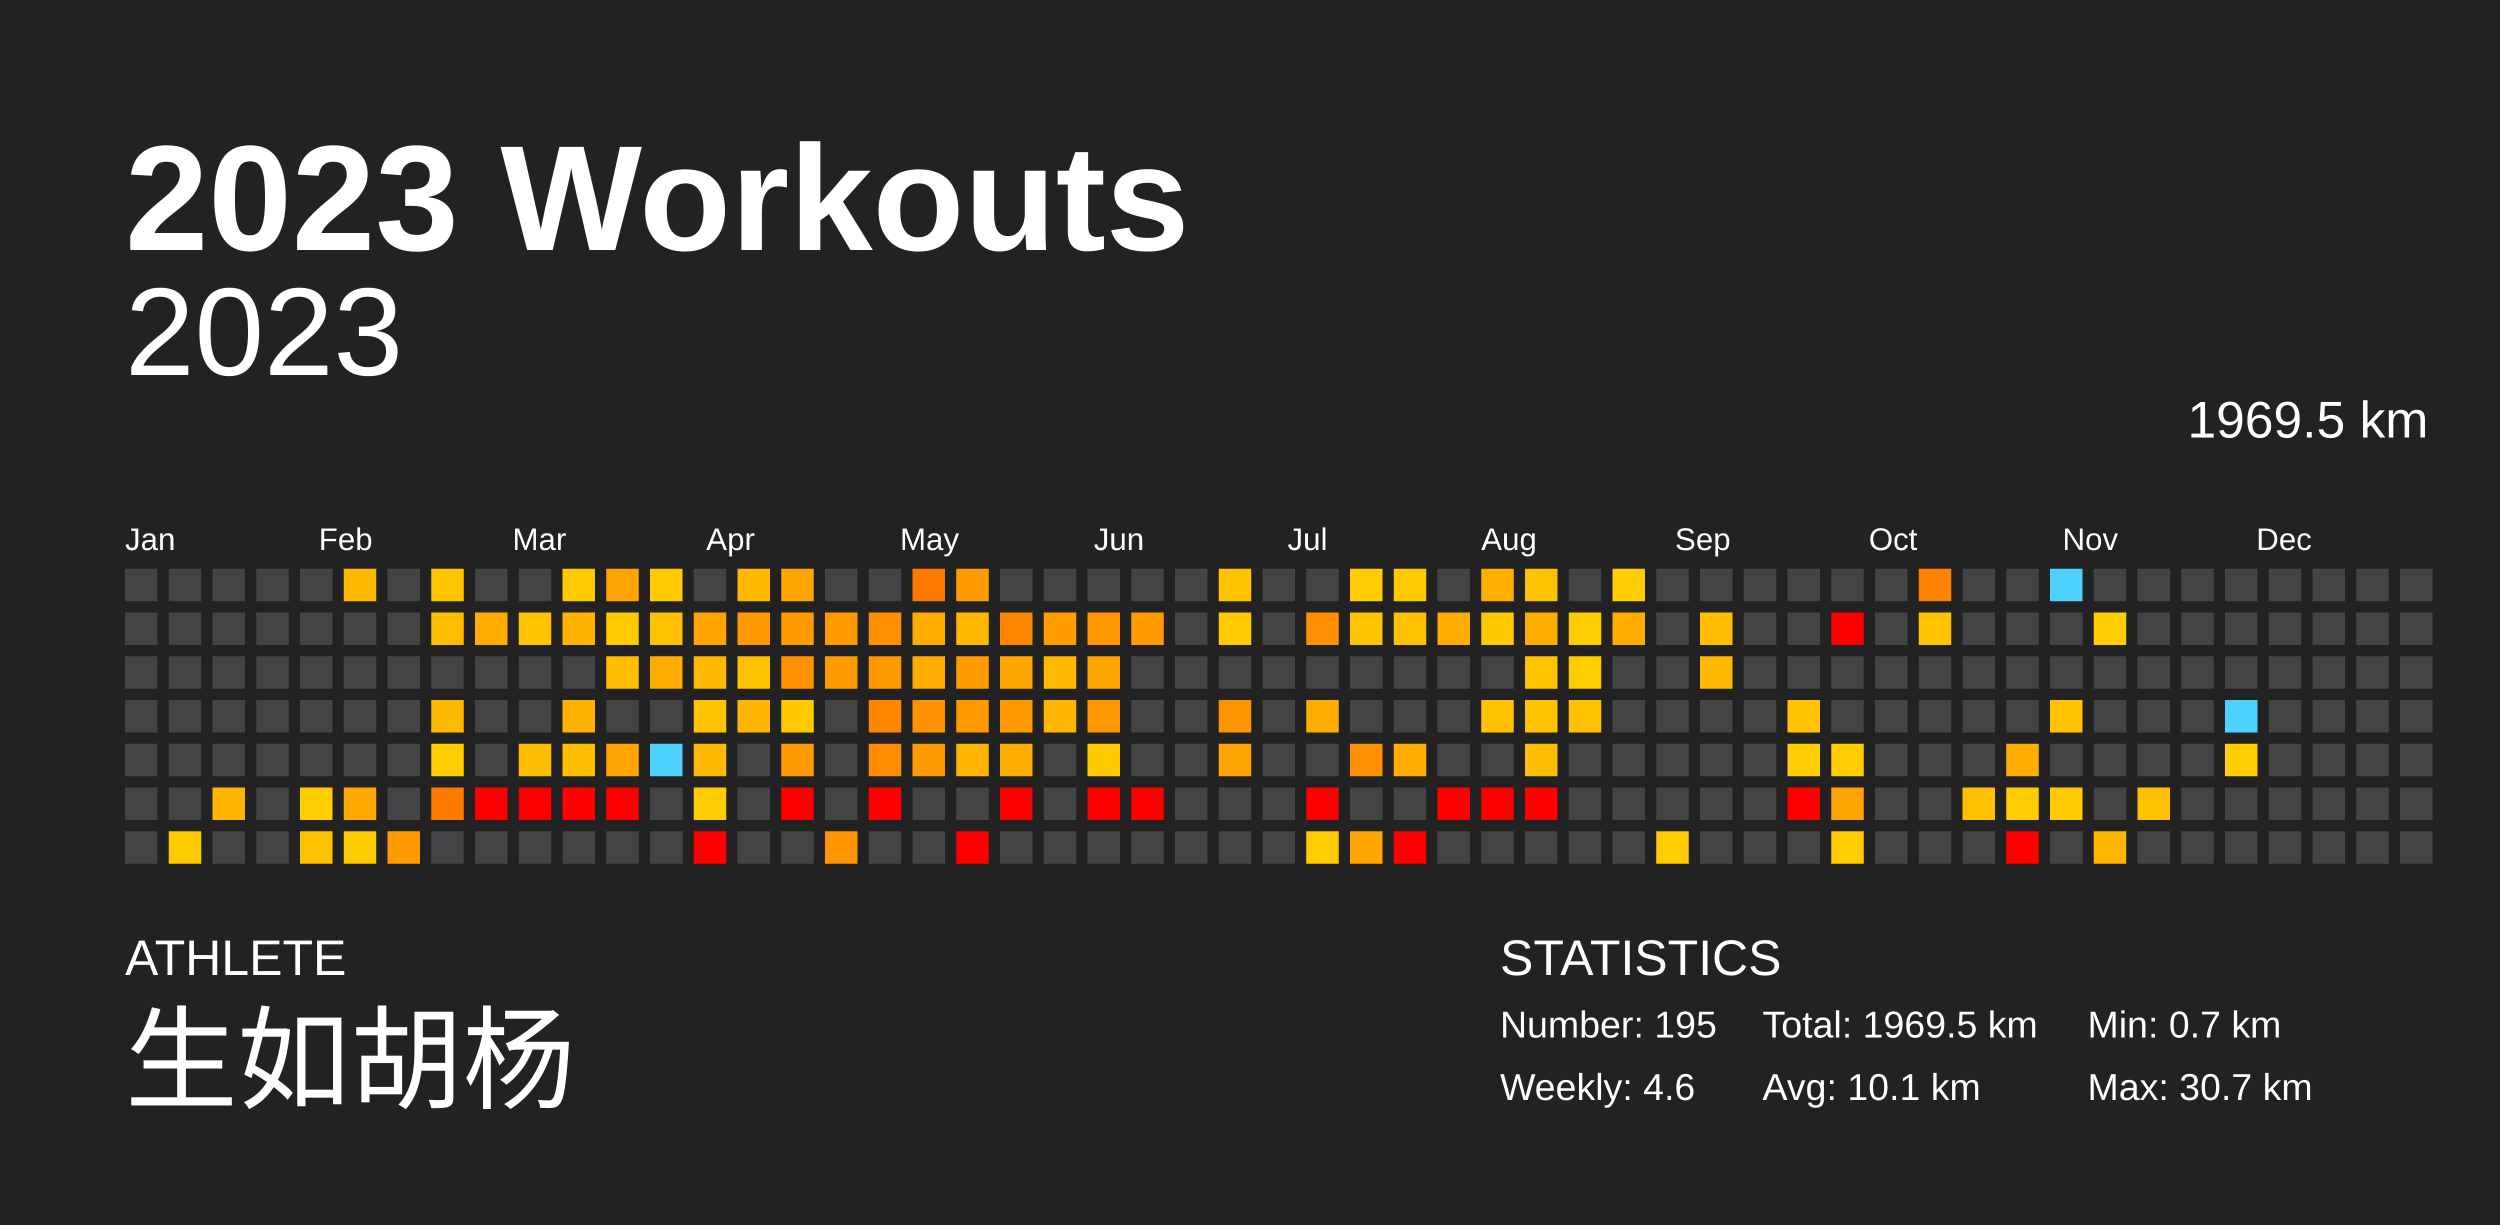
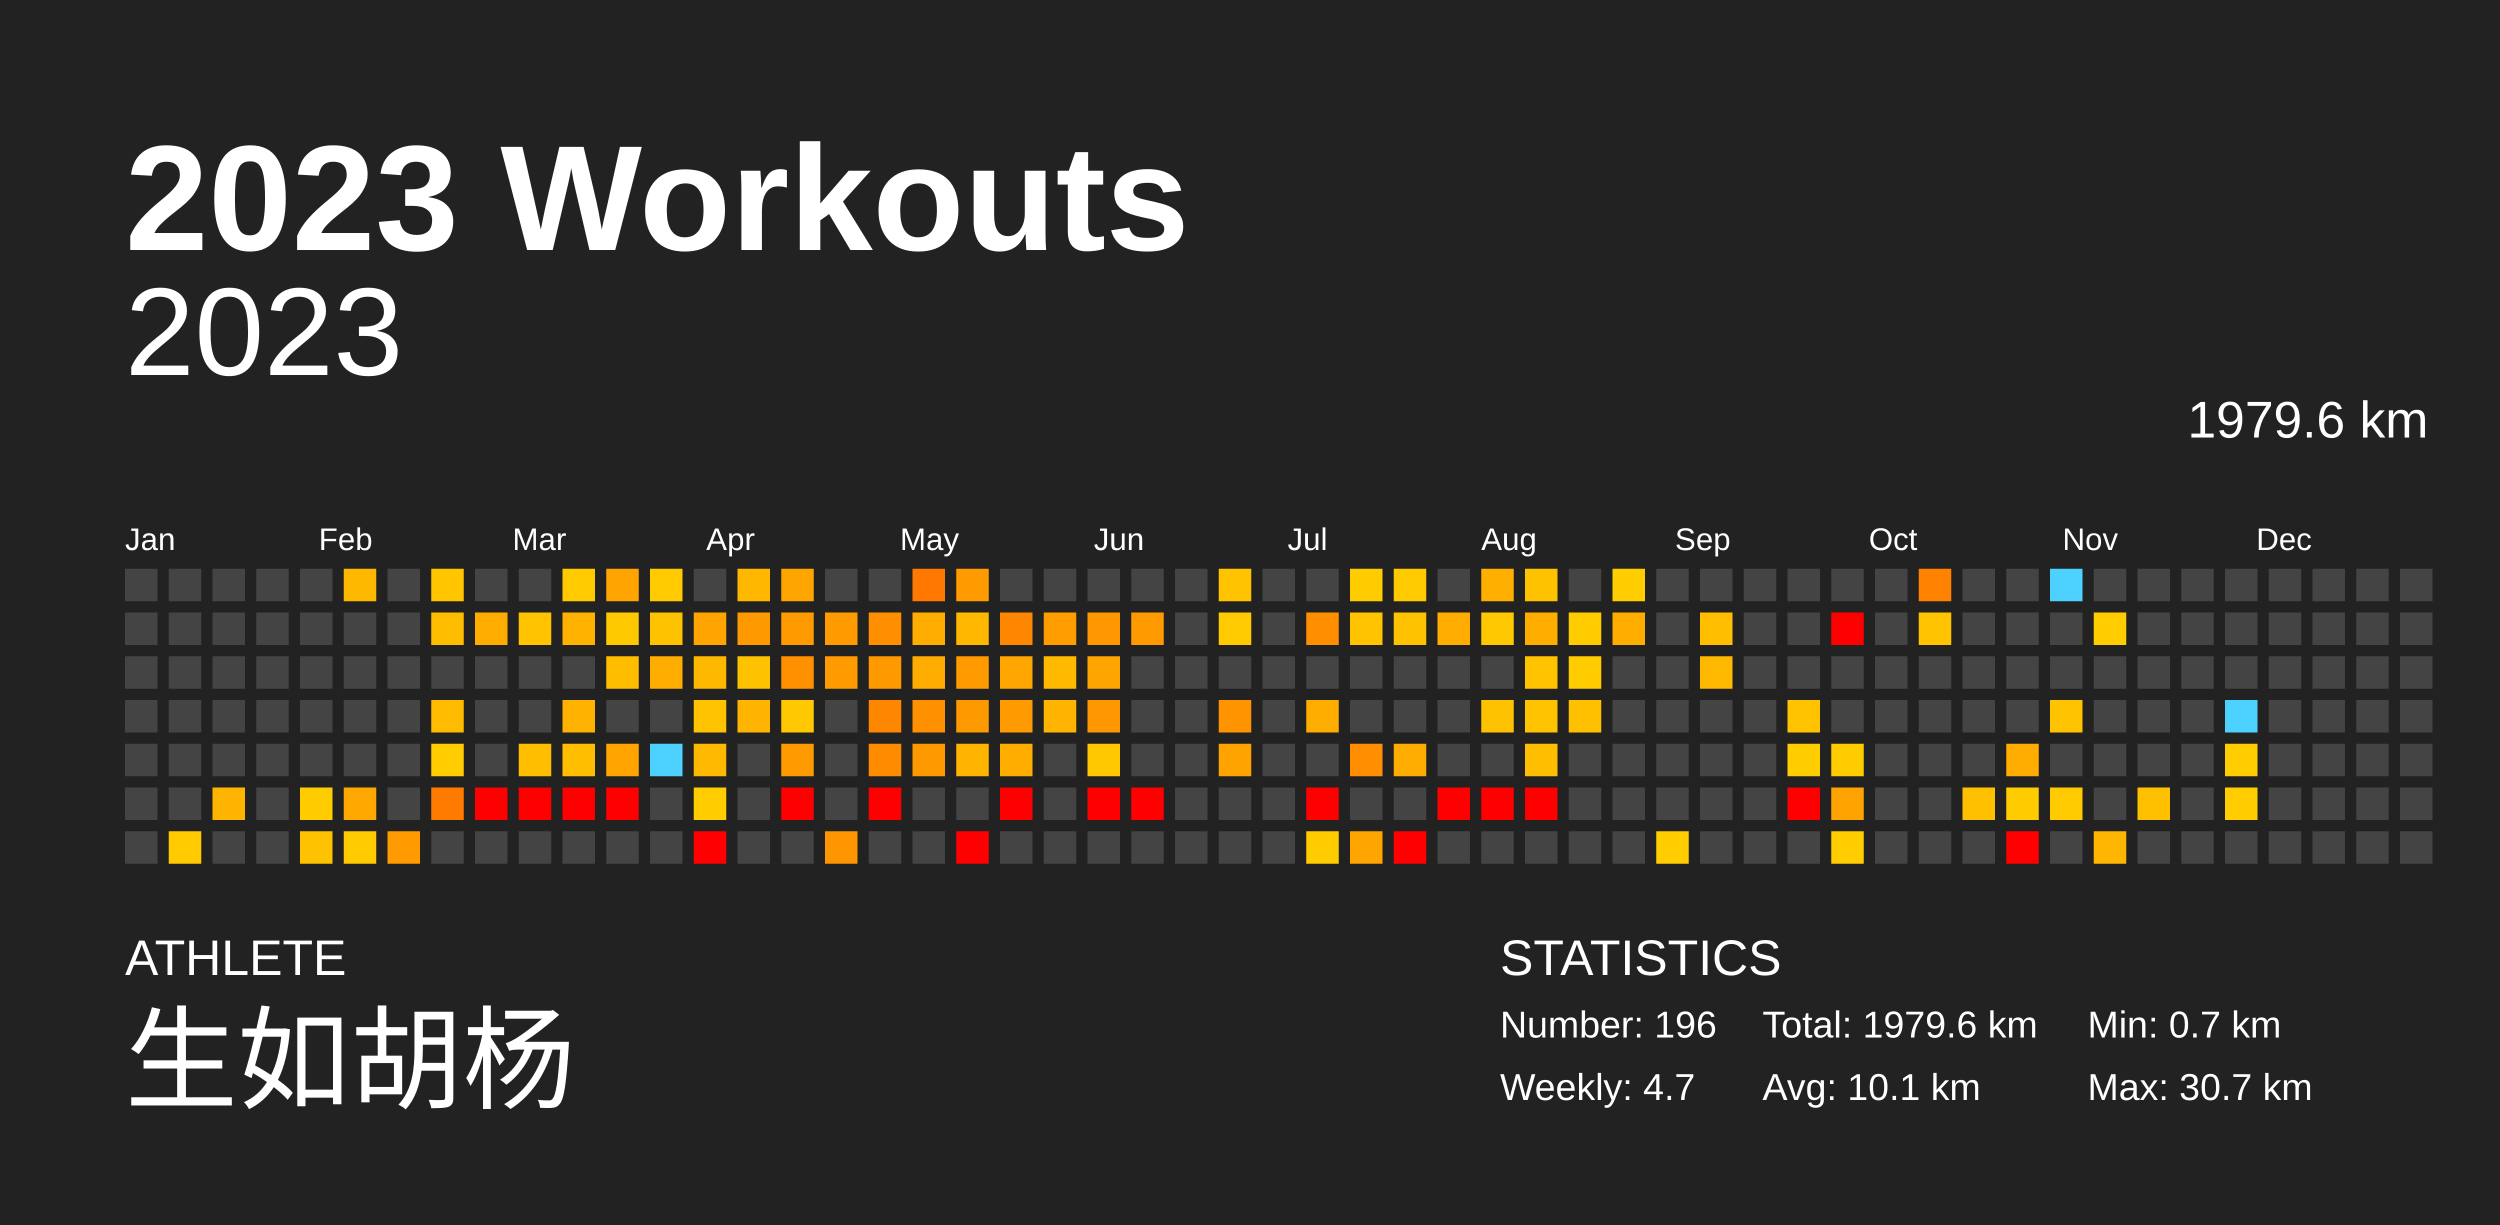
<svg xmlns="http://www.w3.org/2000/svg" baseProfile="full" height="98mm" version="1.1" viewBox="0,0,200,98" width="200mm">
  <defs />
  <rect fill="#222222" height="98" width="200" x="0" y="0" />
  <text fill="#FFFFFF" style="font-size:12px; font-family:Arial; font-weight:bold;" x="10" y="20">2023 Workouts</text>
  <text fill="#FFFFFF" style="font-size:4px; font-family:Arial" x="10" y="78">ATHLETE</text>
  <text fill="#FFFFFF" style="font-size:9px; font-family:Arial" x="10" y="88">生如胡杨</text>
  <text fill="#FFFFFF" style="font-size:4px; font-family:Arial" x="120" y="78">STATISTICS</text>
-   <text fill="#FFFFFF" style="font-size:3px; font-family:Arial" x="120" y="83">Number: 195</text>
-   <text fill="#FFFFFF" style="font-size:3px; font-family:Arial" x="120" y="88">Weekly: 4.6</text>
-   <text fill="#FFFFFF" style="font-size:3px; font-family:Arial" x="141" y="83">Total: 1969.5 km</text>
+   <text fill="#FFFFFF" style="font-size:3px; font-family:Arial" x="120" y="83">Number: 196</text>
+   <text fill="#FFFFFF" style="font-size:3px; font-family:Arial" x="120" y="88">Weekly: 4.7</text>
+   <text fill="#FFFFFF" style="font-size:3px; font-family:Arial" x="141" y="83">Total: 1979.6 km</text>
  <text fill="#FFFFFF" style="font-size:3px; font-family:Arial" x="141" y="88">Avg: 10.1 km</text>
  <text fill="#FFFFFF" style="font-size:3px; font-family:Arial" x="167" y="83">Min: 0.7 km</text>
  <text fill="#FFFFFF" style="font-size:3px; font-family:Arial" x="167" y="88">Max: 30.7 km</text>
  <text alignment-baseline="hanging" fill="#FFFFFF" style="font-size:10.0px; font-family:Arial;" x="10" y="30">2023</text>
-   <text alignment-baseline="hanging" fill="#FFFFFF" style="font-size:4.125px; font-family:Arial;" x="175" y="35">1969.5 km</text>
+   <text alignment-baseline="hanging" fill="#FFFFFF" style="font-size:4.125px; font-family:Arial;" x="175" y="35">1979.6 km</text>
  <text fill="#FFFFFF" style="font-size:2.5px; font-family:Arial" x="10.0" y="44">Jan</text>
  <text fill="#FFFFFF" style="font-size:2.5px; font-family:Arial" x="25.5" y="44">Feb</text>
  <text fill="#FFFFFF" style="font-size:2.5px; font-family:Arial" x="41.0" y="44">Mar</text>
  <text fill="#FFFFFF" style="font-size:2.5px; font-family:Arial" x="56.5" y="44">Apr</text>
  <text fill="#FFFFFF" style="font-size:2.5px; font-family:Arial" x="72.0" y="44">May</text>
  <text fill="#FFFFFF" style="font-size:2.5px; font-family:Arial" x="87.5" y="44">Jun</text>
  <text fill="#FFFFFF" style="font-size:2.5px; font-family:Arial" x="103.0" y="44">Jul</text>
  <text fill="#FFFFFF" style="font-size:2.5px; font-family:Arial" x="118.5" y="44">Aug</text>
  <text fill="#FFFFFF" style="font-size:2.5px; font-family:Arial" x="134.0" y="44">Sep</text>
  <text fill="#FFFFFF" style="font-size:2.5px; font-family:Arial" x="149.5" y="44">Oct</text>
  <text fill="#FFFFFF" style="font-size:2.5px; font-family:Arial" x="165.0" y="44">Nov</text>
  <text fill="#FFFFFF" style="font-size:2.5px; font-family:Arial" x="180.5" y="44">Dec</text>
  <rect fill="#444444" height="2.6" width="2.6" x="10.0" y="45.5" />
  <rect fill="#444444" height="2.6" width="2.6" x="10.0" y="49.0" />
  <rect fill="#444444" height="2.6" width="2.6" x="10.0" y="52.5" />
  <rect fill="#444444" height="2.6" width="2.6" x="10.0" y="56.0" />
  <rect fill="#444444" height="2.6" width="2.6" x="10.0" y="59.5" />
  <rect fill="#444444" height="2.6" width="2.6" x="10.0" y="63.0" />
  <rect fill="#444444" height="2.6" width="2.6" x="10.0" y="66.5" />
  <rect fill="#444444" height="2.6" width="2.6" x="13.5" y="45.5" />
  <rect fill="#444444" height="2.6" width="2.6" x="13.5" y="49.0" />
  <rect fill="#444444" height="2.6" width="2.6" x="13.5" y="52.5" />
  <rect fill="#444444" height="2.6" width="2.6" x="13.5" y="56.0" />
  <rect fill="#444444" height="2.6" width="2.6" x="13.5" y="59.5" />
  <rect fill="#444444" height="2.6" width="2.6" x="13.5" y="63.0" />
  <rect fill="#ffcb00" height="2.6" width="2.6" x="13.5" y="66.5" />
  <rect fill="#444444" height="2.6" width="2.6" x="17.0" y="45.5" />
  <rect fill="#444444" height="2.6" width="2.6" x="17.0" y="49.0" />
  <rect fill="#444444" height="2.6" width="2.6" x="17.0" y="52.5" />
  <rect fill="#444444" height="2.6" width="2.6" x="17.0" y="56.0" />
  <rect fill="#444444" height="2.6" width="2.6" x="17.0" y="59.5" />
  <rect fill="#ffb500" height="2.6" width="2.6" x="17.0" y="63.0" />
  <rect fill="#444444" height="2.6" width="2.6" x="17.0" y="66.5" />
  <rect fill="#444444" height="2.6" width="2.6" x="20.5" y="45.5" />
  <rect fill="#444444" height="2.6" width="2.6" x="20.5" y="49.0" />
  <rect fill="#444444" height="2.6" width="2.6" x="20.5" y="52.5" />
  <rect fill="#444444" height="2.6" width="2.6" x="20.5" y="56.0" />
  <rect fill="#444444" height="2.6" width="2.6" x="20.5" y="59.5" />
  <rect fill="#444444" height="2.6" width="2.6" x="20.5" y="63.0" />
  <rect fill="#444444" height="2.6" width="2.6" x="20.5" y="66.5" />
  <rect fill="#444444" height="2.6" width="2.6" x="24.0" y="45.5" />
  <rect fill="#444444" height="2.6" width="2.6" x="24.0" y="49.0" />
  <rect fill="#444444" height="2.6" width="2.6" x="24.0" y="52.5" />
  <rect fill="#444444" height="2.6" width="2.6" x="24.0" y="56.0" />
  <rect fill="#444444" height="2.6" width="2.6" x="24.0" y="59.5" />
  <rect fill="#ffcc00" height="2.6" width="2.6" x="24.0" y="63.0" />
  <rect fill="#ffc200" height="2.6" width="2.6" x="24.0" y="66.5" />
  <rect fill="#ffb800" height="2.6" width="2.6" x="27.5" y="45.5" />
  <rect fill="#444444" height="2.6" width="2.6" x="27.5" y="49.0" />
  <rect fill="#444444" height="2.6" width="2.6" x="27.5" y="52.5" />
  <rect fill="#444444" height="2.6" width="2.6" x="27.5" y="56.0" />
  <rect fill="#444444" height="2.6" width="2.6" x="27.5" y="59.5" />
  <rect fill="#ffa900" height="2.6" width="2.6" x="27.5" y="63.0" />
  <rect fill="#ffca00" height="2.6" width="2.6" x="27.5" y="66.5" />
  <rect fill="#444444" height="2.6" width="2.6" x="31.0" y="45.5" />
  <rect fill="#444444" height="2.6" width="2.6" x="31.0" y="49.0" />
  <rect fill="#444444" height="2.6" width="2.6" x="31.0" y="52.5" />
  <rect fill="#444444" height="2.6" width="2.6" x="31.0" y="56.0" />
  <rect fill="#444444" height="2.6" width="2.6" x="31.0" y="59.5" />
  <rect fill="#444444" height="2.6" width="2.6" x="31.0" y="63.0" />
  <rect fill="#ff9a00" height="2.6" width="2.6" x="31.0" y="66.5" />
  <rect fill="#ffc600" height="2.6" width="2.6" x="34.5" y="45.5" />
  <rect fill="#ffbd00" height="2.6" width="2.6" x="34.5" y="49.0" />
  <rect fill="#444444" height="2.6" width="2.6" x="34.5" y="52.5" />
  <rect fill="#ffbb00" height="2.6" width="2.6" x="34.5" y="56.0" />
  <rect fill="#ffcd00" height="2.6" width="2.6" x="34.5" y="59.5" />
  <rect fill="#ff7b00" height="2.6" width="2.6" x="34.5" y="63.0" />
  <rect fill="#444444" height="2.6" width="2.6" x="34.5" y="66.5" />
  <rect fill="#444444" height="2.6" width="2.6" x="38.0" y="45.5" />
  <rect fill="#ffac00" height="2.6" width="2.6" x="38.0" y="49.0" />
  <rect fill="#444444" height="2.6" width="2.6" x="38.0" y="52.5" />
  <rect fill="#444444" height="2.6" width="2.6" x="38.0" y="56.0" />
  <rect fill="#444444" height="2.6" width="2.6" x="38.0" y="59.5" />
  <rect fill="red" height="2.6" width="2.6" x="38.0" y="63.0" />
  <rect fill="#444444" height="2.6" width="2.6" x="38.0" y="66.5" />
  <rect fill="#444444" height="2.6" width="2.6" x="41.5" y="45.5" />
  <rect fill="#ffc300" height="2.6" width="2.6" x="41.5" y="49.0" />
  <rect fill="#444444" height="2.6" width="2.6" x="41.5" y="52.5" />
  <rect fill="#444444" height="2.6" width="2.6" x="41.5" y="56.0" />
  <rect fill="#ffbe00" height="2.6" width="2.6" x="41.5" y="59.5" />
  <rect fill="red" height="2.6" width="2.6" x="41.5" y="63.0" />
  <rect fill="#444444" height="2.6" width="2.6" x="41.5" y="66.5" />
  <rect fill="#ffca00" height="2.6" width="2.6" x="45.0" y="45.5" />
  <rect fill="#ffb200" height="2.6" width="2.6" x="45.0" y="49.0" />
  <rect fill="#444444" height="2.6" width="2.6" x="45.0" y="52.5" />
  <rect fill="#ffb200" height="2.6" width="2.6" x="45.0" y="56.0" />
  <rect fill="#ffbf00" height="2.6" width="2.6" x="45.0" y="59.5" />
  <rect fill="red" height="2.6" width="2.6" x="45.0" y="63.0" />
  <rect fill="#444444" height="2.6" width="2.6" x="45.0" y="66.5" />
  <rect fill="#ffa400" height="2.6" width="2.6" x="48.5" y="45.5" />
  <rect fill="#ffc900" height="2.6" width="2.6" x="48.5" y="49.0" />
  <rect fill="#ffbd00" height="2.6" width="2.6" x="48.5" y="52.5" />
  <rect fill="#444444" height="2.6" width="2.6" x="48.5" y="56.0" />
  <rect fill="#ffa400" height="2.6" width="2.6" x="48.5" y="59.5" />
  <rect fill="red" height="2.6" width="2.6" x="48.5" y="63.0" />
  <rect fill="#444444" height="2.6" width="2.6" x="48.5" y="66.5" />
  <rect fill="#ffcb00" height="2.6" width="2.6" x="52.0" y="45.5" />
  <rect fill="#ffc200" height="2.6" width="2.6" x="52.0" y="49.0" />
  <rect fill="#ffad00" height="2.6" width="2.6" x="52.0" y="52.5" />
  <rect fill="#444444" height="2.6" width="2.6" x="52.0" y="56.0" />
  <rect fill="#4dd2ff" height="2.6" width="2.6" x="52.0" y="59.5" />
  <rect fill="#444444" height="2.6" width="2.6" x="52.0" y="63.0" />
  <rect fill="#444444" height="2.6" width="2.6" x="52.0" y="66.5" />
  <rect fill="#444444" height="2.6" width="2.6" x="55.5" y="45.5" />
  <rect fill="#ffa400" height="2.6" width="2.6" x="55.5" y="49.0" />
  <rect fill="#ffb800" height="2.6" width="2.6" x="55.5" y="52.5" />
  <rect fill="#ffc300" height="2.6" width="2.6" x="55.5" y="56.0" />
  <rect fill="#ffb900" height="2.6" width="2.6" x="55.5" y="59.5" />
  <rect fill="#ffcd00" height="2.6" width="2.6" x="55.5" y="63.0" />
  <rect fill="red" height="2.6" width="2.6" x="55.5" y="66.5" />
  <rect fill="#ffb700" height="2.6" width="2.6" x="59.0" y="45.5" />
  <rect fill="#ff9900" height="2.6" width="2.6" x="59.0" y="49.0" />
  <rect fill="#ffc200" height="2.6" width="2.6" x="59.0" y="52.5" />
  <rect fill="#ffb500" height="2.6" width="2.6" x="59.0" y="56.0" />
  <rect fill="#444444" height="2.6" width="2.6" x="59.0" y="59.5" />
  <rect fill="#444444" height="2.6" width="2.6" x="59.0" y="63.0" />
  <rect fill="#444444" height="2.6" width="2.6" x="59.0" y="66.5" />
  <rect fill="#ffa500" height="2.6" width="2.6" x="62.5" y="45.5" />
  <rect fill="#ff9b00" height="2.6" width="2.6" x="62.5" y="49.0" />
  <rect fill="#ff9100" height="2.6" width="2.6" x="62.5" y="52.5" />
  <rect fill="#ffc800" height="2.6" width="2.6" x="62.5" y="56.0" />
  <rect fill="#ff9a00" height="2.6" width="2.6" x="62.5" y="59.5" />
  <rect fill="red" height="2.6" width="2.6" x="62.5" y="63.0" />
  <rect fill="#444444" height="2.6" width="2.6" x="62.5" y="66.5" />
  <rect fill="#444444" height="2.6" width="2.6" x="66.0" y="45.5" />
  <rect fill="#ff9b00" height="2.6" width="2.6" x="66.0" y="49.0" />
  <rect fill="#ff9b00" height="2.6" width="2.6" x="66.0" y="52.5" />
  <rect fill="#444444" height="2.6" width="2.6" x="66.0" y="56.0" />
  <rect fill="#444444" height="2.6" width="2.6" x="66.0" y="59.5" />
  <rect fill="#444444" height="2.6" width="2.6" x="66.0" y="63.0" />
  <rect fill="#ff9500" height="2.6" width="2.6" x="66.0" y="66.5" />
  <rect fill="#444444" height="2.6" width="2.6" x="69.5" y="45.5" />
  <rect fill="#ff8e00" height="2.6" width="2.6" x="69.5" y="49.0" />
  <rect fill="#ff9900" height="2.6" width="2.6" x="69.5" y="52.5" />
  <rect fill="#ff8700" height="2.6" width="2.6" x="69.5" y="56.0" />
  <rect fill="#ff8c00" height="2.6" width="2.6" x="69.5" y="59.5" />
  <rect fill="red" height="2.6" width="2.6" x="69.5" y="63.0" />
  <rect fill="#444444" height="2.6" width="2.6" x="69.5" y="66.5" />
  <rect fill="#ff7800" height="2.6" width="2.6" x="73.0" y="45.5" />
  <rect fill="#ffad00" height="2.6" width="2.6" x="73.0" y="49.0" />
  <rect fill="#ffac00" height="2.6" width="2.6" x="73.0" y="52.5" />
  <rect fill="#ff9100" height="2.6" width="2.6" x="73.0" y="56.0" />
  <rect fill="#ff9900" height="2.6" width="2.6" x="73.0" y="59.5" />
  <rect fill="#444444" height="2.6" width="2.6" x="73.0" y="63.0" />
  <rect fill="#444444" height="2.6" width="2.6" x="73.0" y="66.5" />
  <rect fill="#ff9b00" height="2.6" width="2.6" x="76.5" y="45.5" />
  <rect fill="#ffb700" height="2.6" width="2.6" x="76.5" y="49.0" />
  <rect fill="#ff9a00" height="2.6" width="2.6" x="76.5" y="52.5" />
  <rect fill="#ff9900" height="2.6" width="2.6" x="76.5" y="56.0" />
  <rect fill="#ffb500" height="2.6" width="2.6" x="76.5" y="59.5" />
  <rect fill="#444444" height="2.6" width="2.6" x="76.5" y="63.0" />
  <rect fill="red" height="2.6" width="2.6" x="76.5" y="66.5" />
  <rect fill="#444444" height="2.6" width="2.6" x="80.0" y="45.5" />
  <rect fill="#ff8600" height="2.6" width="2.6" x="80.0" y="49.0" />
  <rect fill="#ffa700" height="2.6" width="2.6" x="80.0" y="52.5" />
  <rect fill="#ff9b00" height="2.6" width="2.6" x="80.0" y="56.0" />
  <rect fill="#ffae00" height="2.6" width="2.6" x="80.0" y="59.5" />
  <rect fill="red" height="2.6" width="2.6" x="80.0" y="63.0" />
  <rect fill="#444444" height="2.6" width="2.6" x="80.0" y="66.5" />
  <rect fill="#444444" height="2.6" width="2.6" x="83.5" y="45.5" />
  <rect fill="#ff9c00" height="2.6" width="2.6" x="83.5" y="49.0" />
  <rect fill="#ffba00" height="2.6" width="2.6" x="83.5" y="52.5" />
  <rect fill="#ffb500" height="2.6" width="2.6" x="83.5" y="56.0" />
  <rect fill="#444444" height="2.6" width="2.6" x="83.5" y="59.5" />
  <rect fill="#444444" height="2.6" width="2.6" x="83.5" y="63.0" />
  <rect fill="#444444" height="2.6" width="2.6" x="83.5" y="66.5" />
  <rect fill="#444444" height="2.6" width="2.6" x="87.0" y="45.5" />
  <rect fill="#ff9700" height="2.6" width="2.6" x="87.0" y="49.0" />
  <rect fill="#ffa500" height="2.6" width="2.6" x="87.0" y="52.5" />
  <rect fill="#ff9700" height="2.6" width="2.6" x="87.0" y="56.0" />
  <rect fill="#ffc800" height="2.6" width="2.6" x="87.0" y="59.5" />
  <rect fill="red" height="2.6" width="2.6" x="87.0" y="63.0" />
  <rect fill="#444444" height="2.6" width="2.6" x="87.0" y="66.5" />
  <rect fill="#444444" height="2.6" width="2.6" x="90.5" y="45.5" />
  <rect fill="#ff9b00" height="2.6" width="2.6" x="90.5" y="49.0" />
  <rect fill="#444444" height="2.6" width="2.6" x="90.5" y="52.5" />
  <rect fill="#444444" height="2.6" width="2.6" x="90.5" y="56.0" />
  <rect fill="#444444" height="2.6" width="2.6" x="90.5" y="59.5" />
  <rect fill="red" height="2.6" width="2.6" x="90.5" y="63.0" />
  <rect fill="#444444" height="2.6" width="2.6" x="90.5" y="66.5" />
  <rect fill="#444444" height="2.6" width="2.6" x="94.0" y="45.5" />
  <rect fill="#444444" height="2.6" width="2.6" x="94.0" y="49.0" />
  <rect fill="#444444" height="2.6" width="2.6" x="94.0" y="52.5" />
  <rect fill="#444444" height="2.6" width="2.6" x="94.0" y="56.0" />
  <rect fill="#444444" height="2.6" width="2.6" x="94.0" y="59.5" />
  <rect fill="#444444" height="2.6" width="2.6" x="94.0" y="63.0" />
  <rect fill="#444444" height="2.6" width="2.6" x="94.0" y="66.5" />
  <rect fill="#ffc300" height="2.6" width="2.6" x="97.5" y="45.5" />
  <rect fill="#ffcb00" height="2.6" width="2.6" x="97.5" y="49.0" />
  <rect fill="#444444" height="2.6" width="2.6" x="97.5" y="52.5" />
  <rect fill="#ff9400" height="2.6" width="2.6" x="97.5" y="56.0" />
  <rect fill="#ffa300" height="2.6" width="2.6" x="97.5" y="59.5" />
  <rect fill="#444444" height="2.6" width="2.6" x="97.5" y="63.0" />
  <rect fill="#444444" height="2.6" width="2.6" x="97.5" y="66.5" />
  <rect fill="#444444" height="2.6" width="2.6" x="101.0" y="45.5" />
  <rect fill="#444444" height="2.6" width="2.6" x="101.0" y="49.0" />
  <rect fill="#444444" height="2.6" width="2.6" x="101.0" y="52.5" />
  <rect fill="#444444" height="2.6" width="2.6" x="101.0" y="56.0" />
  <rect fill="#444444" height="2.6" width="2.6" x="101.0" y="59.5" />
  <rect fill="#444444" height="2.6" width="2.6" x="101.0" y="63.0" />
  <rect fill="#444444" height="2.6" width="2.6" x="101.0" y="66.5" />
  <rect fill="#444444" height="2.6" width="2.6" x="104.5" y="45.5" />
  <rect fill="#ff8f00" height="2.6" width="2.6" x="104.5" y="49.0" />
  <rect fill="#444444" height="2.6" width="2.6" x="104.5" y="52.5" />
  <rect fill="#ffae00" height="2.6" width="2.6" x="104.5" y="56.0" />
  <rect fill="#444444" height="2.6" width="2.6" x="104.5" y="59.5" />
  <rect fill="red" height="2.6" width="2.6" x="104.5" y="63.0" />
  <rect fill="#ffcc00" height="2.6" width="2.6" x="104.5" y="66.5" />
  <rect fill="#ffcc00" height="2.6" width="2.6" x="108.0" y="45.5" />
  <rect fill="#ffc300" height="2.6" width="2.6" x="108.0" y="49.0" />
  <rect fill="#444444" height="2.6" width="2.6" x="108.0" y="52.5" />
  <rect fill="#444444" height="2.6" width="2.6" x="108.0" y="56.0" />
  <rect fill="#ff8f00" height="2.6" width="2.6" x="108.0" y="59.5" />
  <rect fill="#444444" height="2.6" width="2.6" x="108.0" y="63.0" />
  <rect fill="#ffa500" height="2.6" width="2.6" x="108.0" y="66.5" />
  <rect fill="#ffcb00" height="2.6" width="2.6" x="111.5" y="45.5" />
  <rect fill="#ffc200" height="2.6" width="2.6" x="111.5" y="49.0" />
  <rect fill="#444444" height="2.6" width="2.6" x="111.5" y="52.5" />
  <rect fill="#444444" height="2.6" width="2.6" x="111.5" y="56.0" />
  <rect fill="#ffad00" height="2.6" width="2.6" x="111.5" y="59.5" />
  <rect fill="#444444" height="2.6" width="2.6" x="111.5" y="63.0" />
  <rect fill="red" height="2.6" width="2.6" x="111.5" y="66.5" />
  <rect fill="#444444" height="2.6" width="2.6" x="115.0" y="45.5" />
  <rect fill="#ffad00" height="2.6" width="2.6" x="115.0" y="49.0" />
  <rect fill="#444444" height="2.6" width="2.6" x="115.0" y="52.5" />
  <rect fill="#444444" height="2.6" width="2.6" x="115.0" y="56.0" />
  <rect fill="#444444" height="2.6" width="2.6" x="115.0" y="59.5" />
  <rect fill="red" height="2.6" width="2.6" x="115.0" y="63.0" />
  <rect fill="#444444" height="2.6" width="2.6" x="115.0" y="66.5" />
  <rect fill="#ffaf00" height="2.6" width="2.6" x="118.5" y="45.5" />
  <rect fill="#ffc800" height="2.6" width="2.6" x="118.5" y="49.0" />
  <rect fill="#444444" height="2.6" width="2.6" x="118.5" y="52.5" />
  <rect fill="#ffc200" height="2.6" width="2.6" x="118.5" y="56.0" />
  <rect fill="#444444" height="2.6" width="2.6" x="118.5" y="59.5" />
  <rect fill="red" height="2.6" width="2.6" x="118.5" y="63.0" />
  <rect fill="#444444" height="2.6" width="2.6" x="118.5" y="66.5" />
  <rect fill="#ffc200" height="2.6" width="2.6" x="122.0" y="45.5" />
  <rect fill="#ffae00" height="2.6" width="2.6" x="122.0" y="49.0" />
  <rect fill="#ffc300" height="2.6" width="2.6" x="122.0" y="52.5" />
  <rect fill="#ffc300" height="2.6" width="2.6" x="122.0" y="56.0" />
  <rect fill="#ffbe00" height="2.6" width="2.6" x="122.0" y="59.5" />
  <rect fill="red" height="2.6" width="2.6" x="122.0" y="63.0" />
  <rect fill="#444444" height="2.6" width="2.6" x="122.0" y="66.5" />
  <rect fill="#444444" height="2.6" width="2.6" x="125.5" y="45.5" />
  <rect fill="#ffcc00" height="2.6" width="2.6" x="125.5" y="49.0" />
  <rect fill="#ffcc00" height="2.6" width="2.6" x="125.5" y="52.5" />
  <rect fill="#ffc000" height="2.6" width="2.6" x="125.5" y="56.0" />
  <rect fill="#444444" height="2.6" width="2.6" x="125.5" y="59.5" />
  <rect fill="#444444" height="2.6" width="2.6" x="125.5" y="63.0" />
  <rect fill="#444444" height="2.6" width="2.6" x="125.5" y="66.5" />
  <rect fill="#ffcd00" height="2.6" width="2.6" x="129.0" y="45.5" />
  <rect fill="#ffae00" height="2.6" width="2.6" x="129.0" y="49.0" />
  <rect fill="#444444" height="2.6" width="2.6" x="129.0" y="52.5" />
  <rect fill="#444444" height="2.6" width="2.6" x="129.0" y="56.0" />
  <rect fill="#444444" height="2.6" width="2.6" x="129.0" y="59.5" />
  <rect fill="#444444" height="2.6" width="2.6" x="129.0" y="63.0" />
  <rect fill="#444444" height="2.6" width="2.6" x="129.0" y="66.5" />
  <rect fill="#444444" height="2.6" width="2.6" x="132.5" y="45.5" />
  <rect fill="#444444" height="2.6" width="2.6" x="132.5" y="49.0" />
  <rect fill="#444444" height="2.6" width="2.6" x="132.5" y="52.5" />
  <rect fill="#444444" height="2.6" width="2.6" x="132.5" y="56.0" />
  <rect fill="#444444" height="2.6" width="2.6" x="132.5" y="59.5" />
  <rect fill="#444444" height="2.6" width="2.6" x="132.5" y="63.0" />
  <rect fill="#ffcd00" height="2.6" width="2.6" x="132.5" y="66.5" />
  <rect fill="#444444" height="2.6" width="2.6" x="136.0" y="45.5" />
  <rect fill="#ffbf00" height="2.6" width="2.6" x="136.0" y="49.0" />
  <rect fill="#ffb900" height="2.6" width="2.6" x="136.0" y="52.5" />
  <rect fill="#444444" height="2.6" width="2.6" x="136.0" y="56.0" />
  <rect fill="#444444" height="2.6" width="2.6" x="136.0" y="59.5" />
  <rect fill="#444444" height="2.6" width="2.6" x="136.0" y="63.0" />
  <rect fill="#444444" height="2.6" width="2.6" x="136.0" y="66.5" />
  <rect fill="#444444" height="2.6" width="2.6" x="139.5" y="45.5" />
  <rect fill="#444444" height="2.6" width="2.6" x="139.5" y="49.0" />
  <rect fill="#444444" height="2.6" width="2.6" x="139.5" y="52.5" />
  <rect fill="#444444" height="2.6" width="2.6" x="139.5" y="56.0" />
  <rect fill="#444444" height="2.6" width="2.6" x="139.5" y="59.5" />
  <rect fill="#444444" height="2.6" width="2.6" x="139.5" y="63.0" />
  <rect fill="#444444" height="2.6" width="2.6" x="139.5" y="66.5" />
  <rect fill="#444444" height="2.6" width="2.6" x="143.0" y="45.5" />
  <rect fill="#444444" height="2.6" width="2.6" x="143.0" y="49.0" />
  <rect fill="#444444" height="2.6" width="2.6" x="143.0" y="52.5" />
  <rect fill="#ffc300" height="2.6" width="2.6" x="143.0" y="56.0" />
  <rect fill="#ffcd00" height="2.6" width="2.6" x="143.0" y="59.5" />
  <rect fill="red" height="2.6" width="2.6" x="143.0" y="63.0" />
  <rect fill="#444444" height="2.6" width="2.6" x="143.0" y="66.5" />
  <rect fill="#444444" height="2.6" width="2.6" x="146.5" y="45.5" />
  <rect fill="red" height="2.6" width="2.6" x="146.5" y="49.0" />
  <rect fill="#444444" height="2.6" width="2.6" x="146.5" y="52.5" />
  <rect fill="#444444" height="2.6" width="2.6" x="146.5" y="56.0" />
  <rect fill="#ffcc00" height="2.6" width="2.6" x="146.5" y="59.5" />
  <rect fill="#ffa300" height="2.6" width="2.6" x="146.5" y="63.0" />
  <rect fill="#ffcd00" height="2.6" width="2.6" x="146.5" y="66.5" />
  <rect fill="#444444" height="2.6" width="2.6" x="150.0" y="45.5" />
  <rect fill="#444444" height="2.6" width="2.6" x="150.0" y="49.0" />
  <rect fill="#444444" height="2.6" width="2.6" x="150.0" y="52.5" />
  <rect fill="#444444" height="2.6" width="2.6" x="150.0" y="56.0" />
  <rect fill="#444444" height="2.6" width="2.6" x="150.0" y="59.5" />
  <rect fill="#444444" height="2.6" width="2.6" x="150.0" y="63.0" />
  <rect fill="#444444" height="2.6" width="2.6" x="150.0" y="66.5" />
  <rect fill="#ff8200" height="2.6" width="2.6" x="153.5" y="45.5" />
  <rect fill="#ffc300" height="2.6" width="2.6" x="153.5" y="49.0" />
  <rect fill="#444444" height="2.6" width="2.6" x="153.5" y="52.5" />
  <rect fill="#444444" height="2.6" width="2.6" x="153.5" y="56.0" />
  <rect fill="#444444" height="2.6" width="2.6" x="153.5" y="59.5" />
  <rect fill="#444444" height="2.6" width="2.6" x="153.5" y="63.0" />
  <rect fill="#444444" height="2.6" width="2.6" x="153.5" y="66.5" />
  <rect fill="#444444" height="2.6" width="2.6" x="157.0" y="45.5" />
  <rect fill="#444444" height="2.6" width="2.6" x="157.0" y="49.0" />
  <rect fill="#444444" height="2.6" width="2.6" x="157.0" y="52.5" />
  <rect fill="#444444" height="2.6" width="2.6" x="157.0" y="56.0" />
  <rect fill="#444444" height="2.6" width="2.6" x="157.0" y="59.5" />
  <rect fill="#ffc000" height="2.6" width="2.6" x="157.0" y="63.0" />
  <rect fill="#444444" height="2.6" width="2.6" x="157.0" y="66.5" />
  <rect fill="#444444" height="2.6" width="2.6" x="160.5" y="45.5" />
  <rect fill="#444444" height="2.6" width="2.6" x="160.5" y="49.0" />
  <rect fill="#444444" height="2.6" width="2.6" x="160.5" y="52.5" />
  <rect fill="#444444" height="2.6" width="2.6" x="160.5" y="56.0" />
  <rect fill="#ffad00" height="2.6" width="2.6" x="160.5" y="59.5" />
  <rect fill="#ffcc00" height="2.6" width="2.6" x="160.5" y="63.0" />
  <rect fill="red" height="2.6" width="2.6" x="160.5" y="66.5" />
  <rect fill="#4dd2ff" height="2.6" width="2.6" x="164.0" y="45.5" />
  <rect fill="#444444" height="2.6" width="2.6" x="164.0" y="49.0" />
  <rect fill="#444444" height="2.6" width="2.6" x="164.0" y="52.5" />
  <rect fill="#ffc300" height="2.6" width="2.6" x="164.0" y="56.0" />
  <rect fill="#444444" height="2.6" width="2.6" x="164.0" y="59.5" />
  <rect fill="#ffcb00" height="2.6" width="2.6" x="164.0" y="63.0" />
  <rect fill="#444444" height="2.6" width="2.6" x="164.0" y="66.5" />
  <rect fill="#444444" height="2.6" width="2.6" x="167.5" y="45.5" />
  <rect fill="#ffcd00" height="2.6" width="2.6" x="167.5" y="49.0" />
  <rect fill="#444444" height="2.6" width="2.6" x="167.5" y="52.5" />
  <rect fill="#444444" height="2.6" width="2.6" x="167.5" y="56.0" />
  <rect fill="#444444" height="2.6" width="2.6" x="167.5" y="59.5" />
  <rect fill="#444444" height="2.6" width="2.6" x="167.5" y="63.0" />
  <rect fill="#ffb600" height="2.6" width="2.6" x="167.5" y="66.5" />
  <rect fill="#444444" height="2.6" width="2.6" x="171.0" y="45.5" />
  <rect fill="#444444" height="2.6" width="2.6" x="171.0" y="49.0" />
  <rect fill="#444444" height="2.6" width="2.6" x="171.0" y="52.5" />
  <rect fill="#444444" height="2.6" width="2.6" x="171.0" y="56.0" />
  <rect fill="#444444" height="2.6" width="2.6" x="171.0" y="59.5" />
  <rect fill="#ffc000" height="2.6" width="2.6" x="171.0" y="63.0" />
  <rect fill="#444444" height="2.6" width="2.6" x="171.0" y="66.5" />
  <rect fill="#444444" height="2.6" width="2.6" x="174.5" y="45.5" />
  <rect fill="#444444" height="2.6" width="2.6" x="174.5" y="49.0" />
  <rect fill="#444444" height="2.6" width="2.6" x="174.5" y="52.5" />
  <rect fill="#444444" height="2.6" width="2.6" x="174.5" y="56.0" />
  <rect fill="#444444" height="2.6" width="2.6" x="174.5" y="59.5" />
  <rect fill="#444444" height="2.6" width="2.6" x="174.5" y="63.0" />
  <rect fill="#444444" height="2.6" width="2.6" x="174.5" y="66.5" />
  <rect fill="#444444" height="2.6" width="2.6" x="178.0" y="45.5" />
  <rect fill="#444444" height="2.6" width="2.6" x="178.0" y="49.0" />
  <rect fill="#444444" height="2.6" width="2.6" x="178.0" y="52.5" />
  <rect fill="#4dd2ff" height="2.6" width="2.6" x="178.0" y="56.0" />
  <rect fill="#ffcd00" height="2.6" width="2.6" x="178.0" y="59.5" />
-   <rect fill="#444444" height="2.6" width="2.6" x="178.0" y="63.0" />
+   <rect fill="#ffcd00" height="2.6" width="2.6" x="178.0" y="63.0" />
  <rect fill="#444444" height="2.6" width="2.6" x="178.0" y="66.5" />
  <rect fill="#444444" height="2.6" width="2.6" x="181.5" y="45.5" />
  <rect fill="#444444" height="2.6" width="2.6" x="181.5" y="49.0" />
  <rect fill="#444444" height="2.6" width="2.6" x="181.5" y="52.5" />
  <rect fill="#444444" height="2.6" width="2.6" x="181.5" y="56.0" />
  <rect fill="#444444" height="2.6" width="2.6" x="181.5" y="59.5" />
  <rect fill="#444444" height="2.6" width="2.6" x="181.5" y="63.0" />
  <rect fill="#444444" height="2.6" width="2.6" x="181.5" y="66.5" />
  <rect fill="#444444" height="2.6" width="2.6" x="185.0" y="45.5" />
  <rect fill="#444444" height="2.6" width="2.6" x="185.0" y="49.0" />
  <rect fill="#444444" height="2.6" width="2.6" x="185.0" y="52.5" />
  <rect fill="#444444" height="2.6" width="2.6" x="185.0" y="56.0" />
  <rect fill="#444444" height="2.6" width="2.6" x="185.0" y="59.5" />
  <rect fill="#444444" height="2.6" width="2.6" x="185.0" y="63.0" />
  <rect fill="#444444" height="2.6" width="2.6" x="185.0" y="66.5" />
  <rect fill="#444444" height="2.6" width="2.6" x="188.5" y="45.5" />
  <rect fill="#444444" height="2.6" width="2.6" x="188.5" y="49.0" />
  <rect fill="#444444" height="2.6" width="2.6" x="188.5" y="52.5" />
  <rect fill="#444444" height="2.6" width="2.6" x="188.5" y="56.0" />
  <rect fill="#444444" height="2.6" width="2.6" x="188.5" y="59.5" />
  <rect fill="#444444" height="2.6" width="2.6" x="188.5" y="63.0" />
  <rect fill="#444444" height="2.6" width="2.6" x="188.5" y="66.5" />
  <rect fill="#444444" height="2.6" width="2.6" x="192.0" y="45.5" />
  <rect fill="#444444" height="2.6" width="2.6" x="192.0" y="49.0" />
  <rect fill="#444444" height="2.6" width="2.6" x="192.0" y="52.5" />
  <rect fill="#444444" height="2.6" width="2.6" x="192.0" y="56.0" />
  <rect fill="#444444" height="2.6" width="2.6" x="192.0" y="59.5" />
  <rect fill="#444444" height="2.6" width="2.6" x="192.0" y="63.0" />
  <rect fill="#444444" height="2.6" width="2.6" x="192.0" y="66.5" />
</svg>
